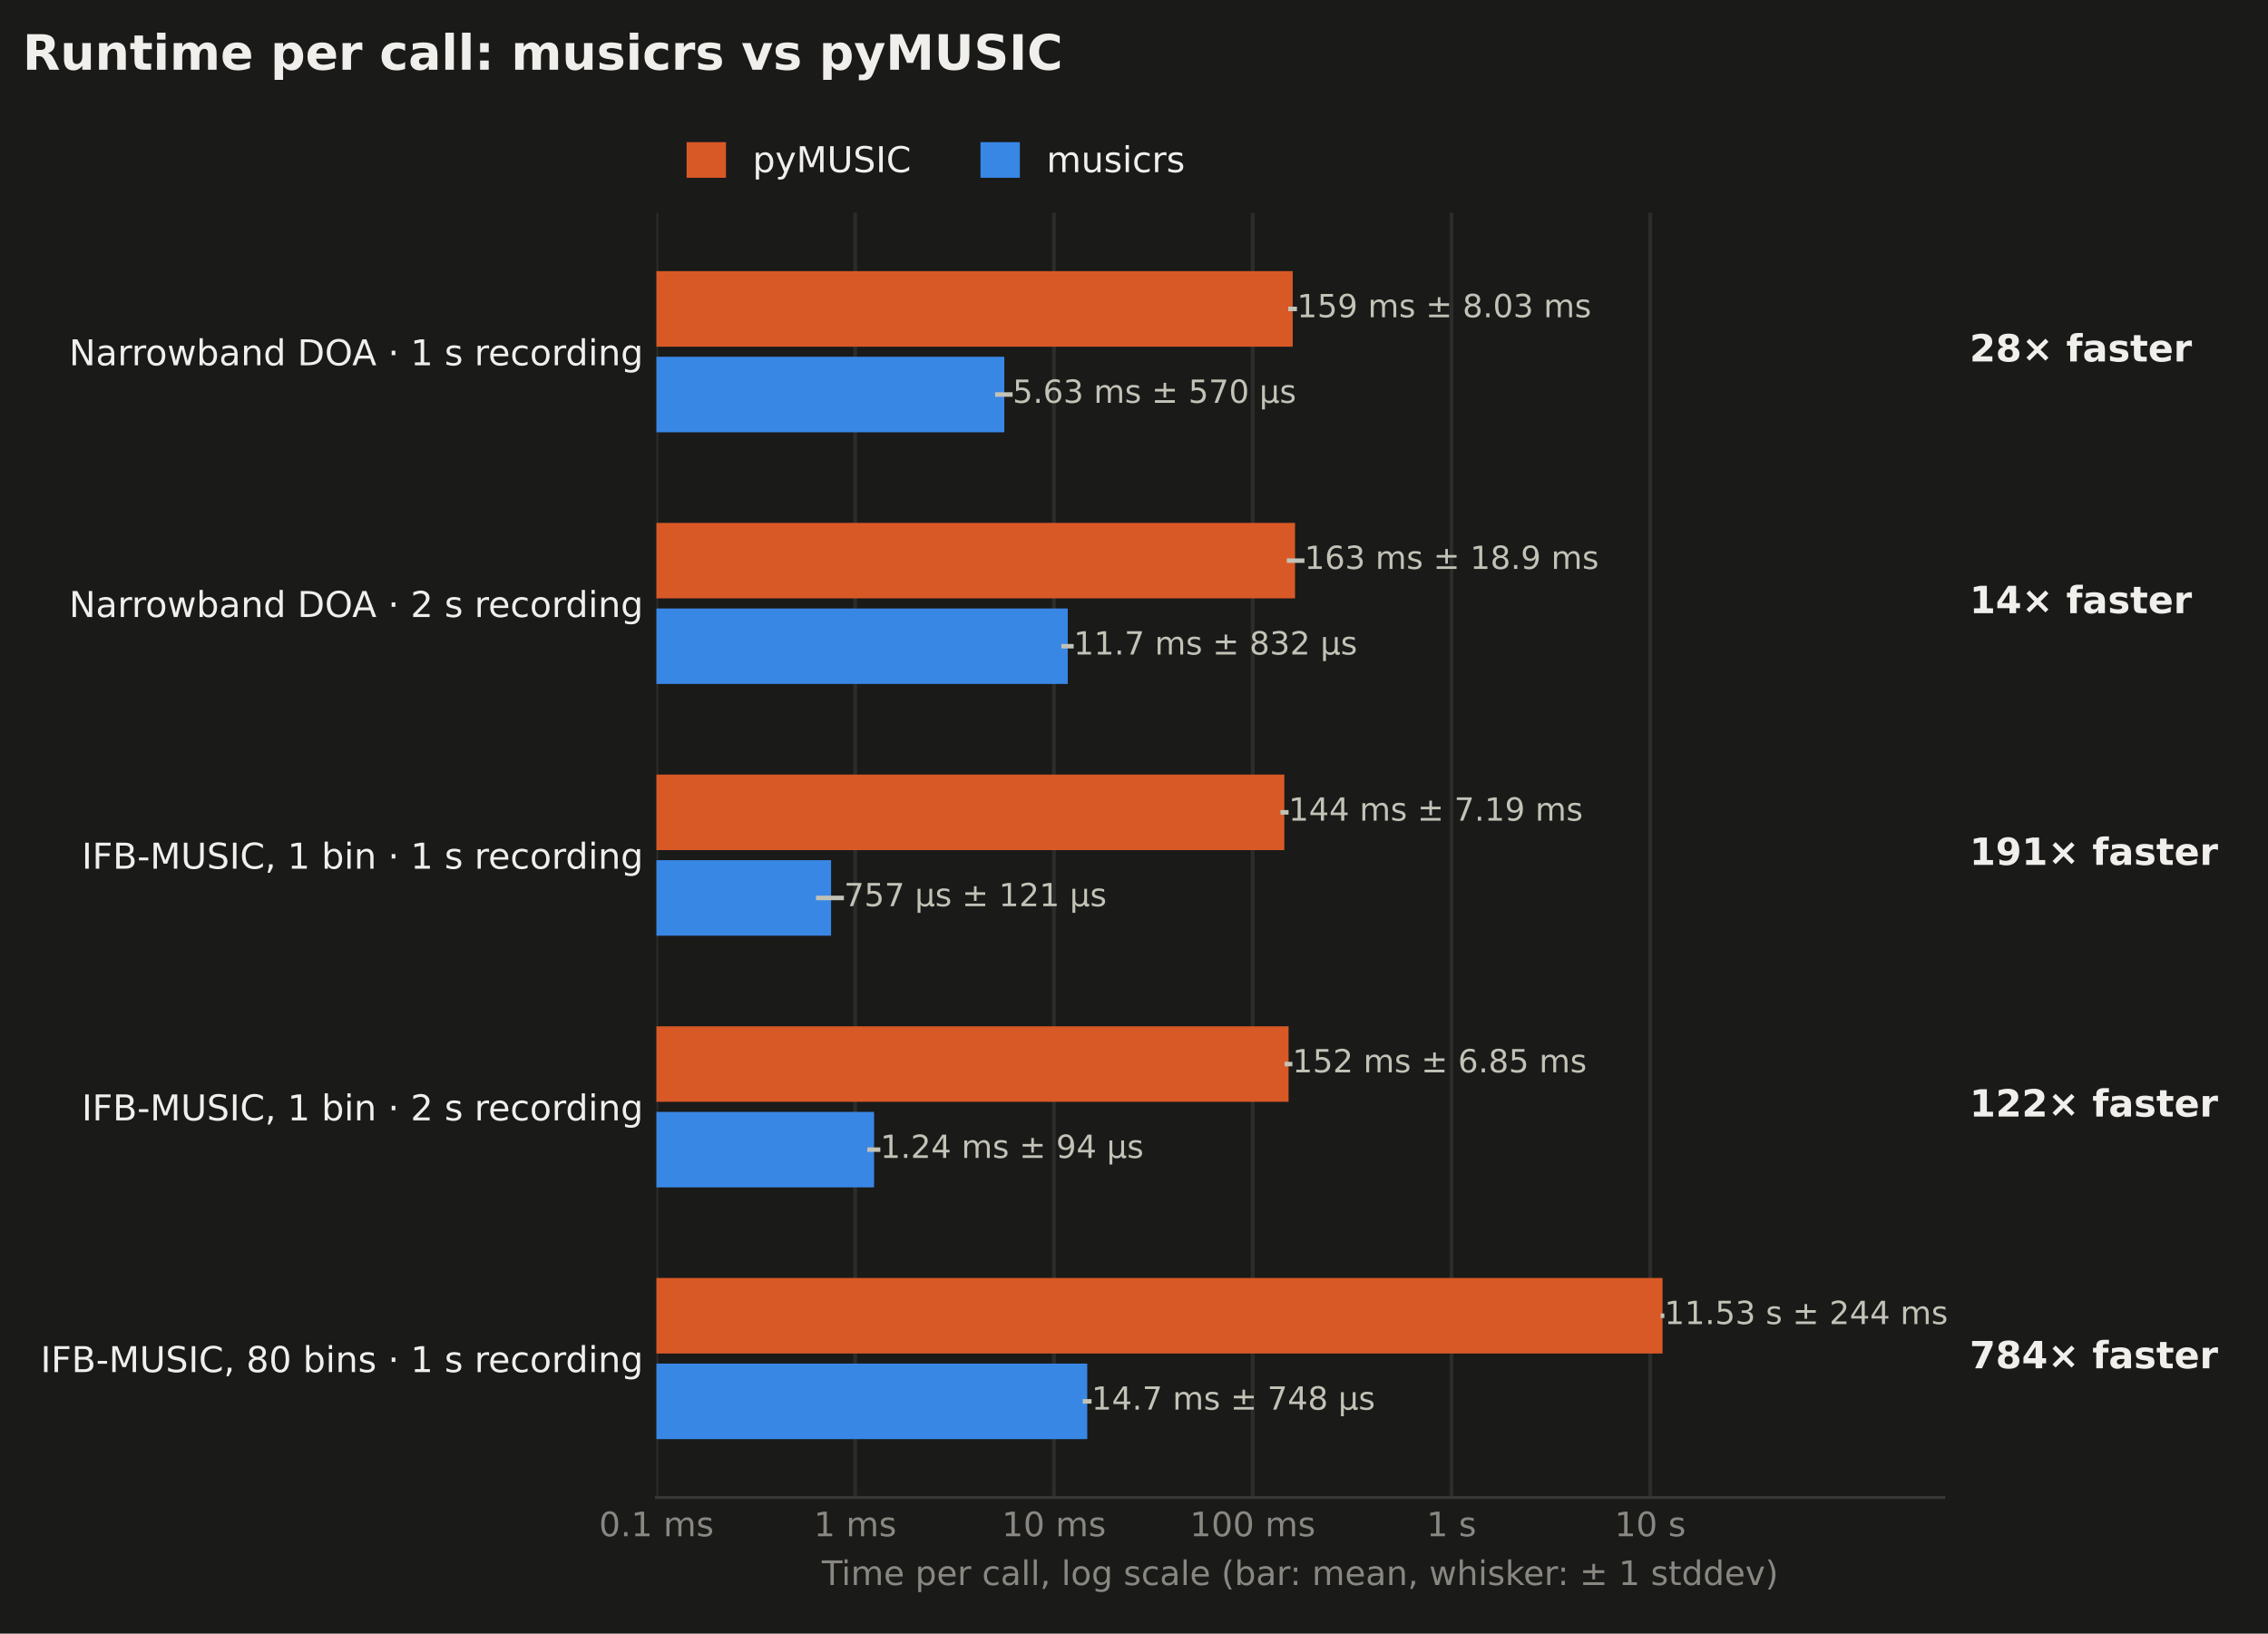
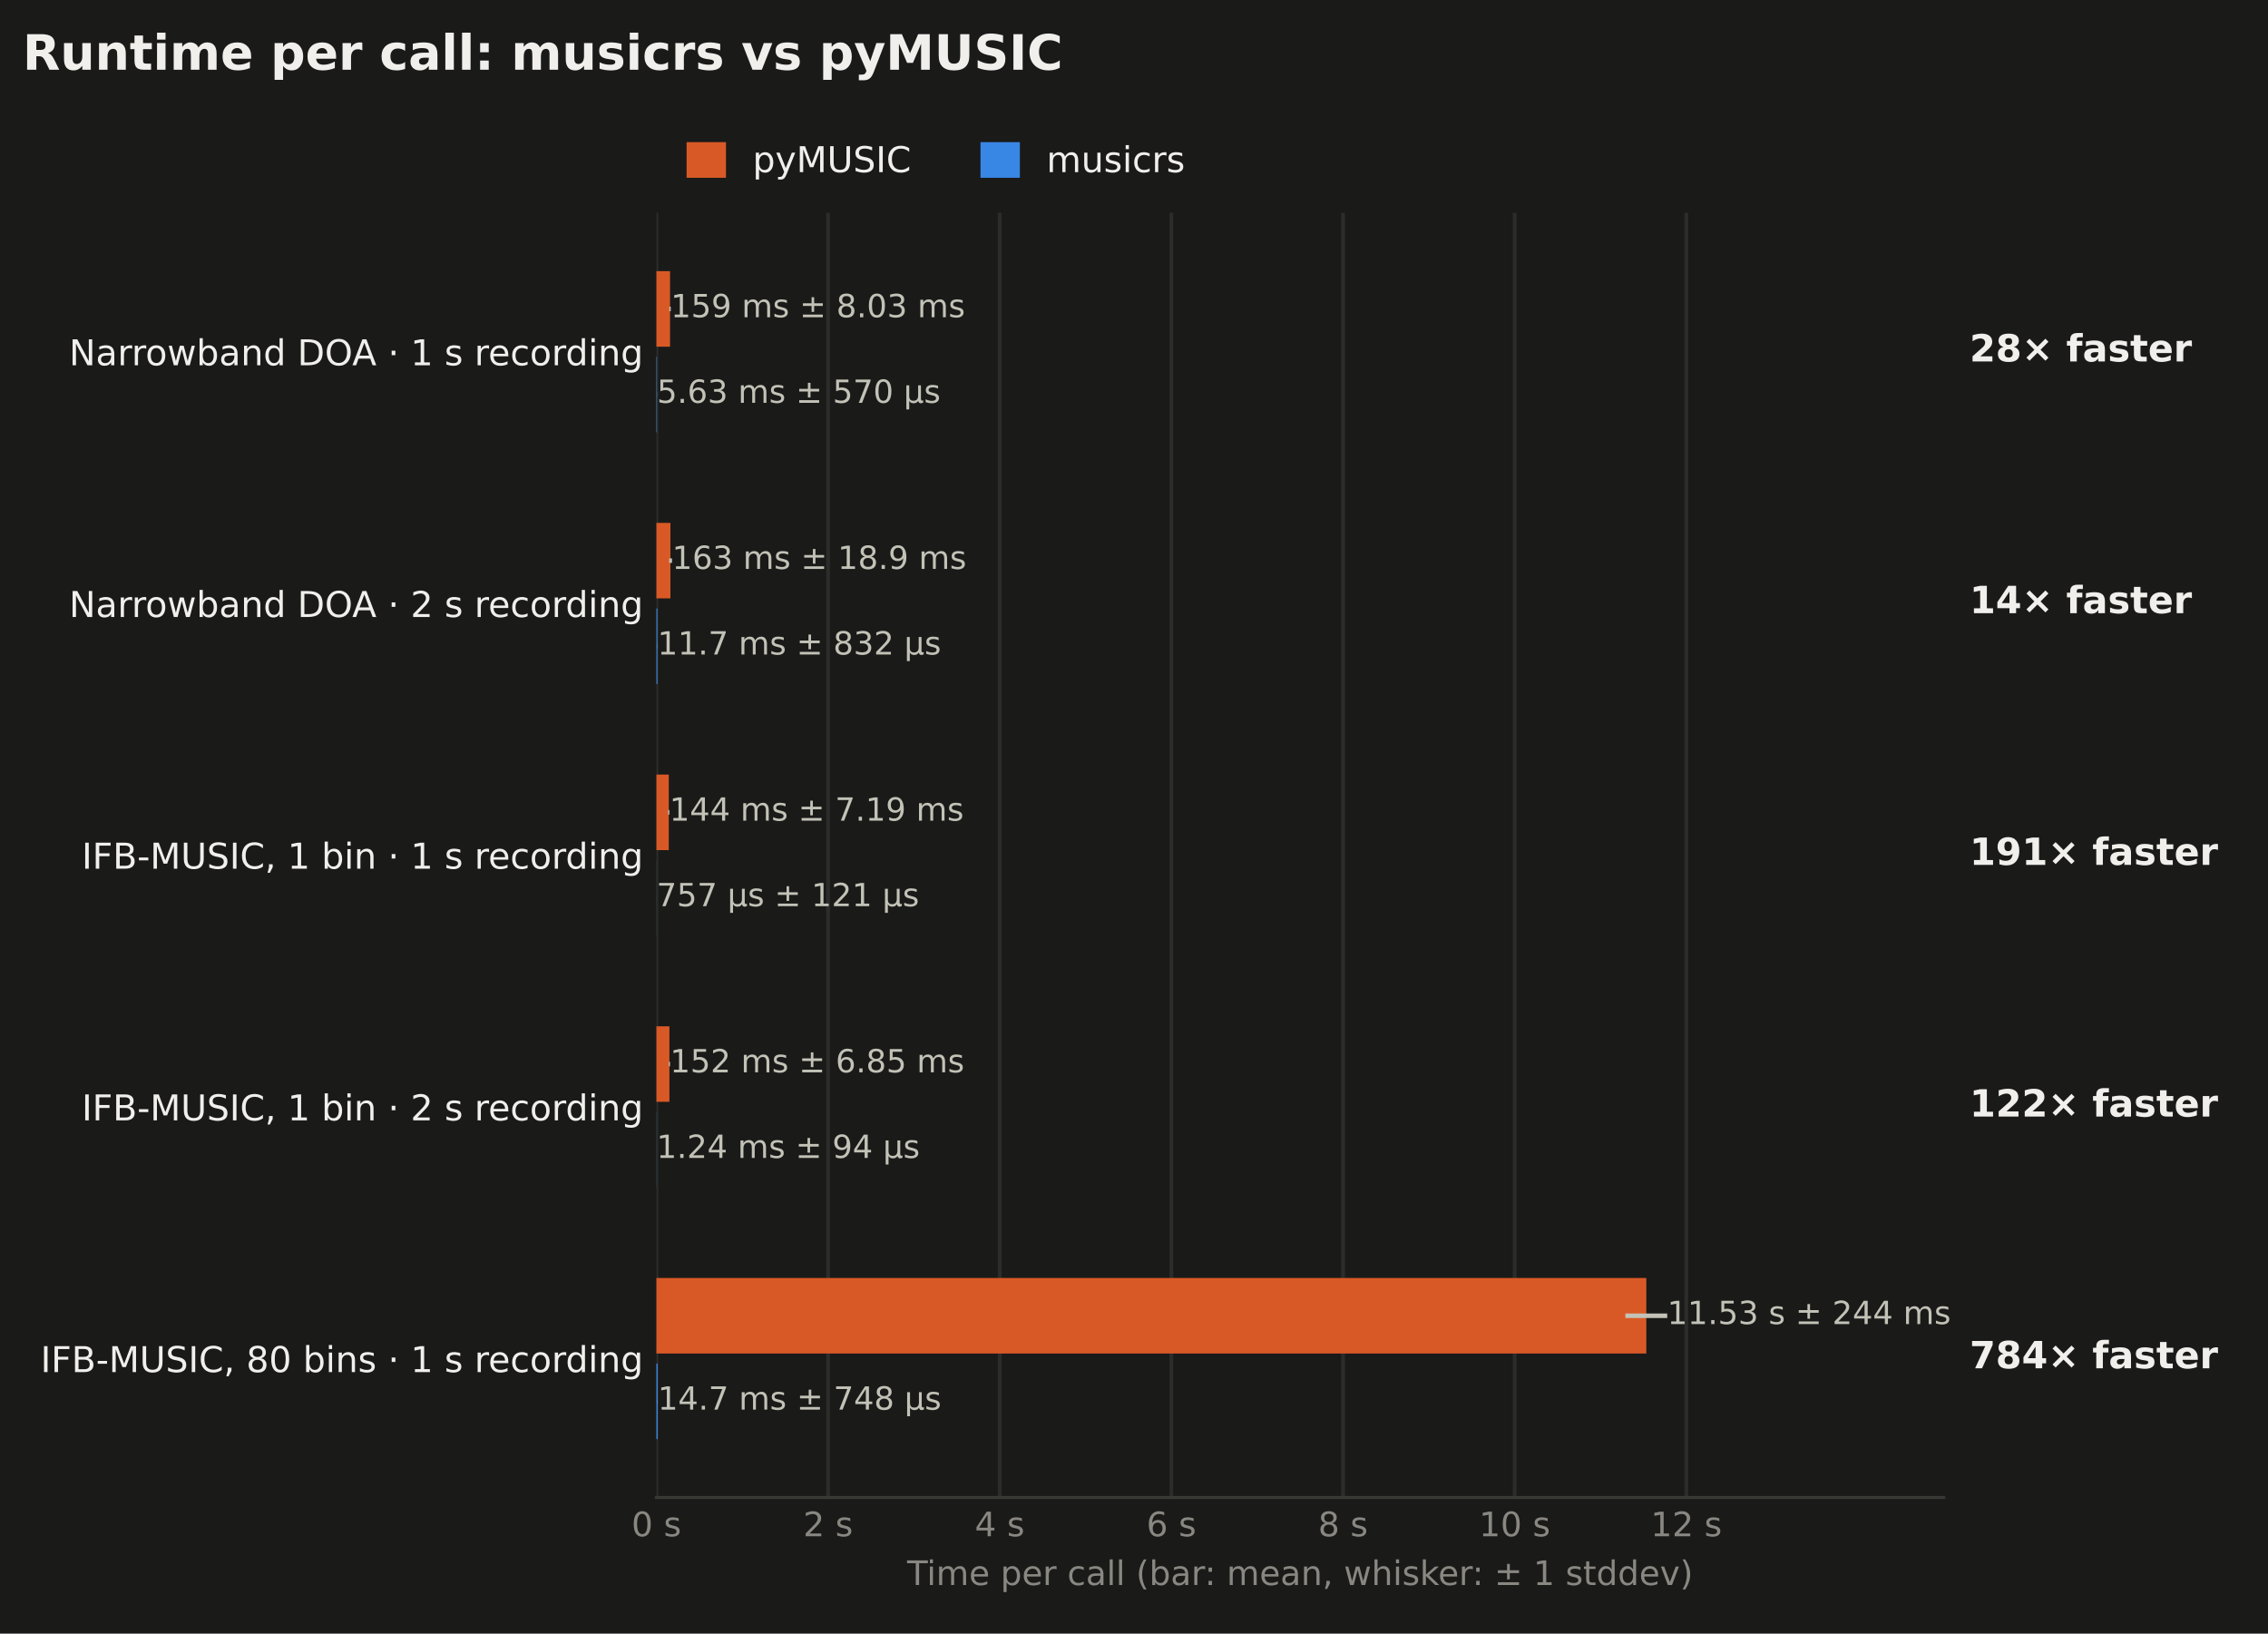
<svg xmlns="http://www.w3.org/2000/svg" width="604.8pt" height="435.6pt" viewBox="0 0 604.8 435.6" version="1.1">
  <defs>
    <style type="text/css">*{stroke-linejoin: round; stroke-linecap: butt}</style>
  </defs>
  <g id="figure_1">
    <g id="patch_1">
      <path d="M 0 435.6  L 604.8 435.6  L 604.8 0  L 0 0  z " style="fill: #1a1a19" />
    </g>
    <g id="axes_1">
      <g id="patch_2">
        <path d="M 175.043 399.299  L 518.347 399.299  L 518.347 56.738  L 175.043 56.738  z " style="fill: #1a1a19" />
      </g>
      <g id="matplotlib.axis_1">
        <g id="xtick_1">
          <g id="line2d_1">
            <path d="M 175.043 399.299  L 175.043 56.738  " clip-path="url(#peb4e98d4a5)" style="fill: none; stroke: #2c2c2a; stroke-linecap: square" />
          </g>
          <g id="line2d_2" />
          <g id="text_1">
-             <text style="font-size: 9px; font-family: 'DejaVu Sans', 'Bitstream Vera Sans', 'Computer Modern Sans Serif', 'Lucida Grande', 'Verdana', 'Geneva', 'Lucid', 'Arial', 'Helvetica', 'Avant Garde', sans-serif; text-anchor: middle; fill: #898781" x="175.043" y="409.637" transform="rotate(-0 175.043 409.6372)">0.1 ms</text>
+             <text style="font-size: 9px; font-family: 'DejaVu Sans', 'Bitstream Vera Sans', 'Computer Modern Sans Serif', 'Lucida Grande', 'Verdana', 'Geneva', 'Lucid', 'Arial', 'Helvetica', 'Avant Garde', sans-serif; text-anchor: middle; fill: #898781" x="175.043" y="409.637" transform="rotate(-0 175.043 409.6372)">0 s</text>
          </g>
        </g>
        <g id="xtick_2">
          <g id="line2d_3">
-             <path d="M 228.046 399.299  L 228.046 56.738  " clip-path="url(#peb4e98d4a5)" style="fill: none; stroke: #2c2c2a; stroke-linecap: square" />
+             <path d="M 220.817 399.299  L 220.817 56.738  " clip-path="url(#peb4e98d4a5)" style="fill: none; stroke: #2c2c2a; stroke-linecap: square" />
          </g>
          <g id="line2d_4" />
          <g id="text_2">
-             <text style="font-size: 9px; font-family: 'DejaVu Sans', 'Bitstream Vera Sans', 'Computer Modern Sans Serif', 'Lucida Grande', 'Verdana', 'Geneva', 'Lucid', 'Arial', 'Helvetica', 'Avant Garde', sans-serif; text-anchor: middle; fill: #898781" x="228.046" y="409.637" transform="rotate(-0 228.0456 409.6372)">1 ms</text>
+             <text style="font-size: 9px; font-family: 'DejaVu Sans', 'Bitstream Vera Sans', 'Computer Modern Sans Serif', 'Lucida Grande', 'Verdana', 'Geneva', 'Lucid', 'Arial', 'Helvetica', 'Avant Garde', sans-serif; text-anchor: middle; fill: #898781" x="220.817" y="409.637" transform="rotate(-0 220.8169 409.6372)">2 s</text>
          </g>
        </g>
        <g id="xtick_3">
          <g id="line2d_5">
-             <path d="M 281.048 399.299  L 281.048 56.738  " clip-path="url(#peb4e98d4a5)" style="fill: none; stroke: #2c2c2a; stroke-linecap: square" />
+             <path d="M 266.591 399.299  L 266.591 56.738  " clip-path="url(#peb4e98d4a5)" style="fill: none; stroke: #2c2c2a; stroke-linecap: square" />
          </g>
          <g id="line2d_6" />
          <g id="text_3">
-             <text style="font-size: 9px; font-family: 'DejaVu Sans', 'Bitstream Vera Sans', 'Computer Modern Sans Serif', 'Lucida Grande', 'Verdana', 'Geneva', 'Lucid', 'Arial', 'Helvetica', 'Avant Garde', sans-serif; text-anchor: middle; fill: #898781" x="281.048" y="409.637" transform="rotate(-0 281.0482 409.6372)">10 ms</text>
+             <text style="font-size: 9px; font-family: 'DejaVu Sans', 'Bitstream Vera Sans', 'Computer Modern Sans Serif', 'Lucida Grande', 'Verdana', 'Geneva', 'Lucid', 'Arial', 'Helvetica', 'Avant Garde', sans-serif; text-anchor: middle; fill: #898781" x="266.591" y="409.637" transform="rotate(-0 266.5908 409.6372)">4 s</text>
          </g>
        </g>
        <g id="xtick_4">
          <g id="line2d_7">
-             <path d="M 334.051 399.299  L 334.051 56.738  " clip-path="url(#peb4e98d4a5)" style="fill: none; stroke: #2c2c2a; stroke-linecap: square" />
+             <path d="M 312.365 399.299  L 312.365 56.738  " clip-path="url(#peb4e98d4a5)" style="fill: none; stroke: #2c2c2a; stroke-linecap: square" />
          </g>
          <g id="line2d_8" />
          <g id="text_4">
-             <text style="font-size: 9px; font-family: 'DejaVu Sans', 'Bitstream Vera Sans', 'Computer Modern Sans Serif', 'Lucida Grande', 'Verdana', 'Geneva', 'Lucid', 'Arial', 'Helvetica', 'Avant Garde', sans-serif; text-anchor: middle; fill: #898781" x="334.051" y="409.637" transform="rotate(-0 334.0509 409.6372)">100 ms</text>
+             <text style="font-size: 9px; font-family: 'DejaVu Sans', 'Bitstream Vera Sans', 'Computer Modern Sans Serif', 'Lucida Grande', 'Verdana', 'Geneva', 'Lucid', 'Arial', 'Helvetica', 'Avant Garde', sans-serif; text-anchor: middle; fill: #898781" x="312.365" y="409.637" transform="rotate(-0 312.3648 409.6372)">6 s</text>
          </g>
        </g>
        <g id="xtick_5">
          <g id="line2d_9">
-             <path d="M 387.054 399.299  L 387.054 56.738  " clip-path="url(#peb4e98d4a5)" style="fill: none; stroke: #2c2c2a; stroke-linecap: square" />
+             <path d="M 358.139 399.299  L 358.139 56.738  " clip-path="url(#peb4e98d4a5)" style="fill: none; stroke: #2c2c2a; stroke-linecap: square" />
          </g>
          <g id="line2d_10" />
          <g id="text_5">
-             <text style="font-size: 9px; font-family: 'DejaVu Sans', 'Bitstream Vera Sans', 'Computer Modern Sans Serif', 'Lucida Grande', 'Verdana', 'Geneva', 'Lucid', 'Arial', 'Helvetica', 'Avant Garde', sans-serif; text-anchor: middle; fill: #898781" x="387.054" y="409.637" transform="rotate(-0 387.0535 409.6372)">1 s</text>
+             <text style="font-size: 9px; font-family: 'DejaVu Sans', 'Bitstream Vera Sans', 'Computer Modern Sans Serif', 'Lucida Grande', 'Verdana', 'Geneva', 'Lucid', 'Arial', 'Helvetica', 'Avant Garde', sans-serif; text-anchor: middle; fill: #898781" x="358.139" y="409.637" transform="rotate(-0 358.1387 409.6372)">8 s</text>
          </g>
        </g>
        <g id="xtick_6">
          <g id="line2d_11">
-             <path d="M 440.056 399.299  L 440.056 56.738  " clip-path="url(#peb4e98d4a5)" style="fill: none; stroke: #2c2c2a; stroke-linecap: square" />
+             <path d="M 403.913 399.299  L 403.913 56.738  " clip-path="url(#peb4e98d4a5)" style="fill: none; stroke: #2c2c2a; stroke-linecap: square" />
          </g>
          <g id="line2d_12" />
          <g id="text_6">
-             <text style="font-size: 9px; font-family: 'DejaVu Sans', 'Bitstream Vera Sans', 'Computer Modern Sans Serif', 'Lucida Grande', 'Verdana', 'Geneva', 'Lucid', 'Arial', 'Helvetica', 'Avant Garde', sans-serif; text-anchor: middle; fill: #898781" x="440.056" y="409.637" transform="rotate(-0 440.0562 409.6372)">10 s</text>
-           </g>
-         </g>
-         <g id="text_7">
-           <text style="font-size: 9px; font-family: 'DejaVu Sans', 'Bitstream Vera Sans', 'Computer Modern Sans Serif', 'Lucida Grande', 'Verdana', 'Geneva', 'Lucid', 'Arial', 'Helvetica', 'Avant Garde', sans-serif; text-anchor: middle; fill: #898781" x="346.695" y="422.638" transform="rotate(-0 346.6952 422.6379)">Time per call, log scale (bar: mean, whisker: ± 1 stddev)</text>
+             <text style="font-size: 9px; font-family: 'DejaVu Sans', 'Bitstream Vera Sans', 'Computer Modern Sans Serif', 'Lucida Grande', 'Verdana', 'Geneva', 'Lucid', 'Arial', 'Helvetica', 'Avant Garde', sans-serif; text-anchor: middle; fill: #898781" x="403.913" y="409.637" transform="rotate(-0 403.9126 409.6372)">10 s</text>
+           </g>
+         </g>
+         <g id="xtick_7">
+           <g id="line2d_13">
+             <path d="M 449.687 399.299  L 449.687 56.738  " clip-path="url(#peb4e98d4a5)" style="fill: none; stroke: #2c2c2a; stroke-linecap: square" />
+           </g>
+           <g id="line2d_14" />
+           <g id="text_7">
+             <text style="font-size: 9px; font-family: 'DejaVu Sans', 'Bitstream Vera Sans', 'Computer Modern Sans Serif', 'Lucida Grande', 'Verdana', 'Geneva', 'Lucid', 'Arial', 'Helvetica', 'Avant Garde', sans-serif; text-anchor: middle; fill: #898781" x="449.687" y="409.637" transform="rotate(-0 449.6866 409.6372)">12 s</text>
+           </g>
+         </g>
+         <g id="text_8">
+           <text style="font-size: 9px; font-family: 'DejaVu Sans', 'Bitstream Vera Sans', 'Computer Modern Sans Serif', 'Lucida Grande', 'Verdana', 'Geneva', 'Lucid', 'Arial', 'Helvetica', 'Avant Garde', sans-serif; text-anchor: middle; fill: #898781" x="346.695" y="422.638" transform="rotate(-0 346.6952 422.6379)">Time per call (bar: mean, whisker: ± 1 stddev)</text>
        </g>
      </g>
      <g id="matplotlib.axis_2">
        <g id="ytick_1">
-           <g id="line2d_13" />
-           <g id="text_8">
+           <g id="line2d_15" />
+           <g id="text_9">
            <text style="font-size: 9.5px; font-family: 'DejaVu Sans', 'Bitstream Vera Sans', 'Computer Modern Sans Serif', 'Lucida Grande', 'Verdana', 'Geneva', 'Lucid', 'Arial', 'Helvetica', 'Avant Garde', sans-serif; text-anchor: end; fill: #f0efec" x="171.543" y="365.86" transform="rotate(-0 171.543 365.8604)">IFB-MUSIC, 80 bins · 1 s recording</text>
          </g>
        </g>
        <g id="ytick_2">
-           <g id="line2d_14" />
-           <g id="text_9">
+           <g id="line2d_16" />
+           <g id="text_10">
            <text style="font-size: 9.5px; font-family: 'DejaVu Sans', 'Bitstream Vera Sans', 'Computer Modern Sans Serif', 'Lucida Grande', 'Verdana', 'Geneva', 'Lucid', 'Arial', 'Helvetica', 'Avant Garde', sans-serif; text-anchor: end; fill: #f0efec" x="171.543" y="298.744" transform="rotate(-0 171.543 298.7442)">IFB-MUSIC, 1 bin · 2 s recording</text>
          </g>
        </g>
        <g id="ytick_3">
-           <g id="line2d_15" />
-           <g id="text_10">
+           <g id="line2d_17" />
+           <g id="text_11">
            <text style="font-size: 9.5px; font-family: 'DejaVu Sans', 'Bitstream Vera Sans', 'Computer Modern Sans Serif', 'Lucida Grande', 'Verdana', 'Geneva', 'Lucid', 'Arial', 'Helvetica', 'Avant Garde', sans-serif; text-anchor: end; fill: #f0efec" x="171.543" y="231.628" transform="rotate(-0 171.543 231.628)">IFB-MUSIC, 1 bin · 1 s recording</text>
          </g>
        </g>
        <g id="ytick_4">
-           <g id="line2d_16" />
-           <g id="text_11">
+           <g id="line2d_18" />
+           <g id="text_12">
            <text style="font-size: 9.5px; font-family: 'DejaVu Sans', 'Bitstream Vera Sans', 'Computer Modern Sans Serif', 'Lucida Grande', 'Verdana', 'Geneva', 'Lucid', 'Arial', 'Helvetica', 'Avant Garde', sans-serif; text-anchor: end; fill: #f0efec" x="171.543" y="164.512" transform="rotate(-0 171.543 164.5118)">Narrowband DOA · 2 s recording</text>
          </g>
        </g>
        <g id="ytick_5">
-           <g id="line2d_17" />
-           <g id="text_12">
+           <g id="line2d_19" />
+           <g id="text_13">
            <text style="font-size: 9.5px; font-family: 'DejaVu Sans', 'Bitstream Vera Sans', 'Computer Modern Sans Serif', 'Lucida Grande', 'Verdana', 'Geneva', 'Lucid', 'Arial', 'Helvetica', 'Avant Garde', sans-serif; text-anchor: end; fill: #f0efec" x="171.543" y="97.396" transform="rotate(-0 171.543 97.39564)">Narrowband DOA · 1 s recording</text>
          </g>
        </g>
      </g>
      <g id="patch_3">
-         <path d="M 175.043 92.444  L 344.719 92.444  L 344.719 72.309  L 175.043 72.309  z " clip-path="url(#peb4e98d4a5)" style="fill: #d95926" />
+         <path d="M 175.043 92.444  L 178.681 92.444  L 178.681 72.309  L 175.043 72.309  z " clip-path="url(#peb4e98d4a5)" style="fill: #d95926" />
      </g>
      <g id="patch_4">
-         <path d="M 175.043 115.264  L 267.817 115.264  L 267.817 95.129  L 175.043 95.129  z " clip-path="url(#peb4e98d4a5)" style="fill: #3987e5" />
+         <path d="M 175.043 115.264  L 175.172 115.264  L 175.172 95.129  L 175.043 95.129  z " clip-path="url(#peb4e98d4a5)" style="fill: #3987e5" />
      </g>
      <g id="patch_5">
-         <path d="M 175.043 159.56  L 345.339 159.56  L 345.339 139.425  L 175.043 139.425  z " clip-path="url(#peb4e98d4a5)" style="fill: #d95926" />
+         <path d="M 175.043 159.56  L 178.78 159.56  L 178.78 139.425  L 175.043 139.425  z " clip-path="url(#peb4e98d4a5)" style="fill: #d95926" />
      </g>
      <g id="patch_6">
-         <path d="M 175.043 182.38  L 284.735 182.38  L 284.735 162.245  L 175.043 162.245  z " clip-path="url(#peb4e98d4a5)" style="fill: #3987e5" />
+         <path d="M 175.043 182.38  L 175.312 182.38  L 175.312 162.245  L 175.043 162.245  z " clip-path="url(#peb4e98d4a5)" style="fill: #3987e5" />
      </g>
      <g id="patch_7">
-         <path d="M 175.043 226.676  L 342.492 226.676  L 342.492 206.542  L 175.043 206.542  z " clip-path="url(#peb4e98d4a5)" style="fill: #d95926" />
+         <path d="M 175.043 226.676  L 178.346 226.676  L 178.346 206.542  L 175.043 206.542  z " clip-path="url(#peb4e98d4a5)" style="fill: #d95926" />
      </g>
      <g id="patch_8">
-         <path d="M 175.043 249.496  L 221.625 249.496  L 221.625 229.361  L 175.043 229.361  z " clip-path="url(#peb4e98d4a5)" style="fill: #3987e5" />
+         <path d="M 175.043 249.496  L 175.06 249.496  L 175.06 229.361  L 175.043 229.361  z " clip-path="url(#peb4e98d4a5)" style="fill: #3987e5" />
      </g>
      <g id="patch_9">
-         <path d="M 175.043 293.793  L 343.618 293.793  L 343.618 273.658  L 175.043 273.658  z " clip-path="url(#peb4e98d4a5)" style="fill: #d95926" />
+         <path d="M 175.043 293.793  L 178.511 293.793  L 178.511 273.658  L 175.043 273.658  z " clip-path="url(#peb4e98d4a5)" style="fill: #d95926" />
      </g>
      <g id="patch_10">
-         <path d="M 175.043 316.612  L 233.085 316.612  L 233.085 296.477  L 175.043 296.477  z " clip-path="url(#peb4e98d4a5)" style="fill: #3987e5" />
+         <path d="M 175.043 316.612  L 175.071 316.612  L 175.071 296.477  L 175.043 296.477  z " clip-path="url(#peb4e98d4a5)" style="fill: #3987e5" />
      </g>
      <g id="patch_11">
-         <path d="M 175.043 360.909  L 443.341 360.909  L 443.341 340.774  L 175.043 340.774  z " clip-path="url(#peb4e98d4a5)" style="fill: #d95926" />
+         <path d="M 175.043 360.909  L 439.016 360.909  L 439.016 340.774  L 175.043 340.774  z " clip-path="url(#peb4e98d4a5)" style="fill: #d95926" />
      </g>
      <g id="patch_12">
-         <path d="M 175.043 383.728  L 289.933 383.728  L 289.933 363.593  L 175.043 363.593  z " clip-path="url(#peb4e98d4a5)" style="fill: #3987e5" />
-       </g>
-       <g id="line2d_18">
-         <path d="M 343.526 82.377  L 345.853 82.377  " clip-path="url(#peb4e98d4a5)" style="fill: none; stroke: #c3c2b7; stroke-width: 1.2" />
-       </g>
-       <g id="line2d_19">
-         <path d="M 265.361 105.196  L 270.036 105.196  " clip-path="url(#peb4e98d4a5)" style="fill: none; stroke: #c3c2b7; stroke-width: 1.2" />
+         <path d="M 175.043 383.728  L 175.38 383.728  L 175.38 363.593  L 175.043 363.593  z " clip-path="url(#peb4e98d4a5)" style="fill: #3987e5" />
      </g>
      <g id="line2d_20">
-         <path d="M 343.156 149.493  L 347.855 149.493  " clip-path="url(#peb4e98d4a5)" style="fill: none; stroke: #c3c2b7; stroke-width: 1.2" />
+         <path d="M 178.497 82.377  L 178.865 82.377  " clip-path="url(#peb4e98d4a5)" style="fill: none; stroke: #c3c2b7; stroke-width: 1.2" />
      </g>
      <g id="line2d_21">
-         <path d="M 283.043 172.312  L 286.311 172.312  " clip-path="url(#peb4e98d4a5)" style="fill: none; stroke: #c3c2b7; stroke-width: 1.2" />
+         <path d="M 175.159 105.196  L 175.185 105.196  " clip-path="url(#peb4e98d4a5)" style="fill: none; stroke: #c3c2b7; stroke-width: 1.2" />
      </g>
      <g id="line2d_22">
-         <path d="M 341.462 216.609  L 343.611 216.609  " clip-path="url(#peb4e98d4a5)" style="fill: none; stroke: #c3c2b7; stroke-width: 1.2" />
+         <path d="M 178.442 149.493  L 179.212 149.493  " clip-path="url(#peb4e98d4a5)" style="fill: none; stroke: #c3c2b7; stroke-width: 1.2" />
      </g>
      <g id="line2d_23">
-         <path d="M 217.606 239.429  L 225.046 239.429  " clip-path="url(#peb4e98d4a5)" style="fill: none; stroke: #c3c2b7; stroke-width: 1.2" />
+         <path d="M 175.293 172.312  L 175.331 172.312  " clip-path="url(#peb4e98d4a5)" style="fill: none; stroke: #c3c2b7; stroke-width: 1.2" />
      </g>
      <g id="line2d_24">
-         <path d="M 342.552 283.725  L 344.636 283.725  " clip-path="url(#peb4e98d4a5)" style="fill: none; stroke: #c3c2b7; stroke-width: 1.2" />
+         <path d="M 178.201 216.609  L 178.51 216.609  " clip-path="url(#peb4e98d4a5)" style="fill: none; stroke: #c3c2b7; stroke-width: 1.2" />
      </g>
      <g id="line2d_25">
-         <path d="M 231.284 306.545  L 234.755 306.545  " clip-path="url(#peb4e98d4a5)" style="fill: none; stroke: #c3c2b7; stroke-width: 1.2" />
+         <path d="M 175.058 239.429  L 175.063 239.429  " clip-path="url(#peb4e98d4a5)" style="fill: none; stroke: #c3c2b7; stroke-width: 1.2" />
      </g>
      <g id="line2d_26">
-         <path d="M 442.849 350.841  L 443.823 350.841  " clip-path="url(#peb4e98d4a5)" style="fill: none; stroke: #c3c2b7; stroke-width: 1.2" />
+         <path d="M 178.354 283.725  L 178.668 283.725  " clip-path="url(#peb4e98d4a5)" style="fill: none; stroke: #c3c2b7; stroke-width: 1.2" />
      </g>
      <g id="line2d_27">
-         <path d="M 288.733 373.661  L 291.075 373.661  " clip-path="url(#peb4e98d4a5)" style="fill: none; stroke: #c3c2b7; stroke-width: 1.2" />
+         <path d="M 175.069 306.545  L 175.074 306.545  " clip-path="url(#peb4e98d4a5)" style="fill: none; stroke: #c3c2b7; stroke-width: 1.2" />
+       </g>
+       <g id="line2d_28">
+         <path d="M 433.433 350.841  L 444.599 350.841  " clip-path="url(#peb4e98d4a5)" style="fill: none; stroke: #c3c2b7; stroke-width: 1.2" />
+       </g>
+       <g id="line2d_29">
+         <path d="M 175.363 373.661  L 175.397 373.661  " clip-path="url(#peb4e98d4a5)" style="fill: none; stroke: #c3c2b7; stroke-width: 1.2" />
      </g>
      <g id="patch_13">
        <path d="M 175.043 399.299  L 518.347 399.299  " style="fill: none; stroke: #383835; stroke-width: 0.8; stroke-linejoin: miter; stroke-linecap: square" />
      </g>
-       <g id="text_13">
-         <text style="font-size: 8.5px; font-family: 'DejaVu Sans', 'Bitstream Vera Sans', 'Computer Modern Sans Serif', 'Lucida Grande', 'Verdana', 'Geneva', 'Lucid', 'Arial', 'Helvetica', 'Avant Garde', sans-serif; text-anchor: start; fill: #c3c2b7" x="345.853" y="84.585" transform="rotate(-0 345.8532 84.58464)">  159 ms ± 8.03 ms</text>
-       </g>
      <g id="text_14">
-         <text style="font-size: 8.5px; font-family: 'DejaVu Sans', 'Bitstream Vera Sans', 'Computer Modern Sans Serif', 'Lucida Grande', 'Verdana', 'Geneva', 'Lucid', 'Arial', 'Helvetica', 'Avant Garde', sans-serif; text-anchor: start; fill: #c3c2b7" x="270.036" y="107.404" transform="rotate(-0 270.036 107.4041)">  5.63 ms ± 570 µs</text>
+         <text style="font-size: 8.5px; font-family: 'DejaVu Sans', 'Bitstream Vera Sans', 'Computer Modern Sans Serif', 'Lucida Grande', 'Verdana', 'Geneva', 'Lucid', 'Arial', 'Helvetica', 'Avant Garde', sans-serif; text-anchor: start; fill: #c3c2b7" x="178.865" y="84.585" transform="rotate(-0 178.8647 84.58464)">  159 ms ± 8.03 ms</text>
      </g>
      <g id="text_15">
+         <text style="font-size: 8.5px; font-family: 'DejaVu Sans', 'Bitstream Vera Sans', 'Computer Modern Sans Serif', 'Lucida Grande', 'Verdana', 'Geneva', 'Lucid', 'Arial', 'Helvetica', 'Avant Garde', sans-serif; text-anchor: start; fill: #c3c2b7" x="175.185" y="107.404" transform="rotate(-0 175.1848 107.4041)">  5.63 ms ± 570 µs</text>
+       </g>
+       <g id="text_16">
        <text style="font-weight: 700; font-size: 10px; font-family: 'DejaVu Sans', 'Bitstream Vera Sans', 'Computer Modern Sans Serif', 'Lucida Grande', 'Verdana', 'Geneva', 'Lucid', 'Arial', 'Helvetica', 'Avant Garde', sans-serif; text-anchor: start; fill: #f0efec" x="525.214" y="96.384" transform="rotate(-0 525.2136 96.38443)">28× faster</text>
      </g>
-       <g id="text_16">
-         <text style="font-size: 8.5px; font-family: 'DejaVu Sans', 'Bitstream Vera Sans', 'Computer Modern Sans Serif', 'Lucida Grande', 'Verdana', 'Geneva', 'Lucid', 'Arial', 'Helvetica', 'Avant Garde', sans-serif; text-anchor: start; fill: #c3c2b7" x="347.855" y="151.701" transform="rotate(-0 347.8552 151.7008)">  163 ms ± 18.9 ms</text>
-       </g>
      <g id="text_17">
-         <text style="font-size: 8.5px; font-family: 'DejaVu Sans', 'Bitstream Vera Sans', 'Computer Modern Sans Serif', 'Lucida Grande', 'Verdana', 'Geneva', 'Lucid', 'Arial', 'Helvetica', 'Avant Garde', sans-serif; text-anchor: start; fill: #c3c2b7" x="286.311" y="174.52" transform="rotate(-0 286.3115 174.5203)">  11.7 ms ± 832 µs</text>
+         <text style="font-size: 8.5px; font-family: 'DejaVu Sans', 'Bitstream Vera Sans', 'Computer Modern Sans Serif', 'Lucida Grande', 'Verdana', 'Geneva', 'Lucid', 'Arial', 'Helvetica', 'Avant Garde', sans-serif; text-anchor: start; fill: #c3c2b7" x="179.212" y="151.701" transform="rotate(-0 179.212 151.7008)">  163 ms ± 18.9 ms</text>
      </g>
      <g id="text_18">
+         <text style="font-size: 8.5px; font-family: 'DejaVu Sans', 'Bitstream Vera Sans', 'Computer Modern Sans Serif', 'Lucida Grande', 'Verdana', 'Geneva', 'Lucid', 'Arial', 'Helvetica', 'Avant Garde', sans-serif; text-anchor: start; fill: #c3c2b7" x="175.331" y="174.52" transform="rotate(-0 175.3306 174.5203)">  11.7 ms ± 832 µs</text>
+       </g>
+       <g id="text_19">
        <text style="font-weight: 700; font-size: 10px; font-family: 'DejaVu Sans', 'Bitstream Vera Sans', 'Computer Modern Sans Serif', 'Lucida Grande', 'Verdana', 'Geneva', 'Lucid', 'Arial', 'Helvetica', 'Avant Garde', sans-serif; text-anchor: start; fill: #f0efec" x="525.214" y="163.501" transform="rotate(-0 525.2136 163.5006)">14× faster</text>
      </g>
-       <g id="text_19">
-         <text style="font-size: 8.5px; font-family: 'DejaVu Sans', 'Bitstream Vera Sans', 'Computer Modern Sans Serif', 'Lucida Grande', 'Verdana', 'Geneva', 'Lucid', 'Arial', 'Helvetica', 'Avant Garde', sans-serif; text-anchor: start; fill: #c3c2b7" x="343.611" y="218.817" transform="rotate(-0 343.6111 218.817)">  144 ms ± 7.19 ms</text>
-       </g>
      <g id="text_20">
-         <text style="font-size: 8.5px; font-family: 'DejaVu Sans', 'Bitstream Vera Sans', 'Computer Modern Sans Serif', 'Lucida Grande', 'Verdana', 'Geneva', 'Lucid', 'Arial', 'Helvetica', 'Avant Garde', sans-serif; text-anchor: start; fill: #c3c2b7" x="225.046" y="241.637" transform="rotate(-0 225.046 241.6365)">  757 µs ± 121 µs</text>
+         <text style="font-size: 8.5px; font-family: 'DejaVu Sans', 'Bitstream Vera Sans', 'Computer Modern Sans Serif', 'Lucida Grande', 'Verdana', 'Geneva', 'Lucid', 'Arial', 'Helvetica', 'Avant Garde', sans-serif; text-anchor: start; fill: #c3c2b7" x="178.51" y="218.817" transform="rotate(-0 178.51 218.817)">  144 ms ± 7.19 ms</text>
      </g>
      <g id="text_21">
+         <text style="font-size: 8.5px; font-family: 'DejaVu Sans', 'Bitstream Vera Sans', 'Computer Modern Sans Serif', 'Lucida Grande', 'Verdana', 'Geneva', 'Lucid', 'Arial', 'Helvetica', 'Avant Garde', sans-serif; text-anchor: start; fill: #c3c2b7" x="175.063" y="241.637" transform="rotate(-0 175.0631 241.6365)">  757 µs ± 121 µs</text>
+       </g>
+       <g id="text_22">
        <text style="font-weight: 700; font-size: 10px; font-family: 'DejaVu Sans', 'Bitstream Vera Sans', 'Computer Modern Sans Serif', 'Lucida Grande', 'Verdana', 'Geneva', 'Lucid', 'Arial', 'Helvetica', 'Avant Garde', sans-serif; text-anchor: start; fill: #f0efec" x="525.214" y="230.617" transform="rotate(-0 525.2136 230.6168)">191× faster</text>
      </g>
-       <g id="text_22">
-         <text style="font-size: 8.5px; font-family: 'DejaVu Sans', 'Bitstream Vera Sans', 'Computer Modern Sans Serif', 'Lucida Grande', 'Verdana', 'Geneva', 'Lucid', 'Arial', 'Helvetica', 'Avant Garde', sans-serif; text-anchor: start; fill: #c3c2b7" x="344.636" y="285.933" transform="rotate(-0 344.6364 285.9332)">  152 ms ± 6.85 ms</text>
-       </g>
      <g id="text_23">
-         <text style="font-size: 8.5px; font-family: 'DejaVu Sans', 'Bitstream Vera Sans', 'Computer Modern Sans Serif', 'Lucida Grande', 'Verdana', 'Geneva', 'Lucid', 'Arial', 'Helvetica', 'Avant Garde', sans-serif; text-anchor: start; fill: #c3c2b7" x="234.755" y="308.753" transform="rotate(-0 234.7552 308.7527)">  1.24 ms ± 94 µs</text>
+         <text style="font-size: 8.5px; font-family: 'DejaVu Sans', 'Bitstream Vera Sans', 'Computer Modern Sans Serif', 'Lucida Grande', 'Verdana', 'Geneva', 'Lucid', 'Arial', 'Helvetica', 'Avant Garde', sans-serif; text-anchor: start; fill: #c3c2b7" x="178.668" y="285.933" transform="rotate(-0 178.6679 285.9332)">  152 ms ± 6.85 ms</text>
      </g>
      <g id="text_24">
+         <text style="font-size: 8.5px; font-family: 'DejaVu Sans', 'Bitstream Vera Sans', 'Computer Modern Sans Serif', 'Lucida Grande', 'Verdana', 'Geneva', 'Lucid', 'Arial', 'Helvetica', 'Avant Garde', sans-serif; text-anchor: start; fill: #c3c2b7" x="175.074" y="308.753" transform="rotate(-0 175.0736 308.7527)">  1.24 ms ± 94 µs</text>
+       </g>
+       <g id="text_25">
        <text style="font-weight: 700; font-size: 10px; font-family: 'DejaVu Sans', 'Bitstream Vera Sans', 'Computer Modern Sans Serif', 'Lucida Grande', 'Verdana', 'Geneva', 'Lucid', 'Arial', 'Helvetica', 'Avant Garde', sans-serif; text-anchor: start; fill: #f0efec" x="525.214" y="297.733" transform="rotate(-0 525.2136 297.733)">122× faster</text>
      </g>
-       <g id="text_25">
-         <text style="font-size: 8.5px; font-family: 'DejaVu Sans', 'Bitstream Vera Sans', 'Computer Modern Sans Serif', 'Lucida Grande', 'Verdana', 'Geneva', 'Lucid', 'Arial', 'Helvetica', 'Avant Garde', sans-serif; text-anchor: start; fill: #c3c2b7" x="443.823" y="353.049" transform="rotate(-0 443.8226 353.0494)">  11.53 s ± 244 ms</text>
-       </g>
      <g id="text_26">
-         <text style="font-size: 8.5px; font-family: 'DejaVu Sans', 'Bitstream Vera Sans', 'Computer Modern Sans Serif', 'Lucida Grande', 'Verdana', 'Geneva', 'Lucid', 'Arial', 'Helvetica', 'Avant Garde', sans-serif; text-anchor: start; fill: #c3c2b7" x="291.075" y="375.869" transform="rotate(-0 291.0746 375.8689)">  14.7 ms ± 748 µs</text>
+         <text style="font-size: 8.5px; font-family: 'DejaVu Sans', 'Bitstream Vera Sans', 'Computer Modern Sans Serif', 'Lucida Grande', 'Verdana', 'Geneva', 'Lucid', 'Arial', 'Helvetica', 'Avant Garde', sans-serif; text-anchor: start; fill: #c3c2b7" x="444.599" y="353.049" transform="rotate(-0 444.5991 353.0494)">  11.53 s ± 244 ms</text>
      </g>
      <g id="text_27">
+         <text style="font-size: 8.5px; font-family: 'DejaVu Sans', 'Bitstream Vera Sans', 'Computer Modern Sans Serif', 'Lucida Grande', 'Verdana', 'Geneva', 'Lucid', 'Arial', 'Helvetica', 'Avant Garde', sans-serif; text-anchor: start; fill: #c3c2b7" x="175.397" y="375.869" transform="rotate(-0 175.3968 375.8689)">  14.7 ms ± 748 µs</text>
+       </g>
+       <g id="text_28">
        <text style="font-weight: 700; font-size: 10px; font-family: 'DejaVu Sans', 'Bitstream Vera Sans', 'Computer Modern Sans Serif', 'Lucida Grande', 'Verdana', 'Geneva', 'Lucid', 'Arial', 'Helvetica', 'Avant Garde', sans-serif; text-anchor: start; fill: #f0efec" x="525.214" y="364.849" transform="rotate(-0 525.2136 364.8492)">784× faster</text>
      </g>
      <g id="legend_1">
        <g id="patch_14">
          <path d="M 183.593 46.904  L 193.093 46.904  L 193.093 38.401  L 183.593 38.401  z " style="fill: #d95926; stroke: #d95926; stroke-linejoin: miter" />
        </g>
-         <g id="text_28">
+         <g id="text_29">
          <text style="font-size: 9.5px; font-family: 'DejaVu Sans', 'Bitstream Vera Sans', 'Computer Modern Sans Serif', 'Lucida Grande', 'Verdana', 'Geneva', 'Lucid', 'Arial', 'Helvetica', 'Avant Garde', sans-serif; text-anchor: start; fill: #f0efec" x="200.693" y="45.906" transform="rotate(-0 200.693 45.90602)">pyMUSIC</text>
        </g>
        <g id="patch_15">
          <path d="M 261.964 46.904  L 271.464 46.904  L 271.464 38.401  L 261.964 38.401  z " style="fill: #3987e5; stroke: #3987e5; stroke-linejoin: miter" />
        </g>
-         <g id="text_29">
+         <g id="text_30">
          <text style="font-size: 9.5px; font-family: 'DejaVu Sans', 'Bitstream Vera Sans', 'Computer Modern Sans Serif', 'Lucida Grande', 'Verdana', 'Geneva', 'Lucid', 'Arial', 'Helvetica', 'Avant Garde', sans-serif; text-anchor: start; fill: #f0efec" x="279.064" y="45.906" transform="rotate(-0 279.0635 45.90602)">musicrs</text>
        </g>
      </g>
    </g>
-     <g id="text_30">
+     <g id="text_31">
      <text style="font-weight: 700; font-size: 13px; font-family: 'DejaVu Sans', 'Bitstream Vera Sans', 'Computer Modern Sans Serif', 'Lucida Grande', 'Verdana', 'Geneva', 'Lucid', 'Arial', 'Helvetica', 'Avant Garde', sans-serif; text-anchor: start; fill: #f0efec" x="6.048" y="18.59" transform="rotate(-0 6.048 18.58997)">Runtime per call: musicrs vs pyMUSIC</text>
    </g>
  </g>
  <defs>
    <clipPath id="peb4e98d4a5">
      <rect x="175.043" y="56.738" width="343.305" height="342.561" />
    </clipPath>
  </defs>
</svg>
